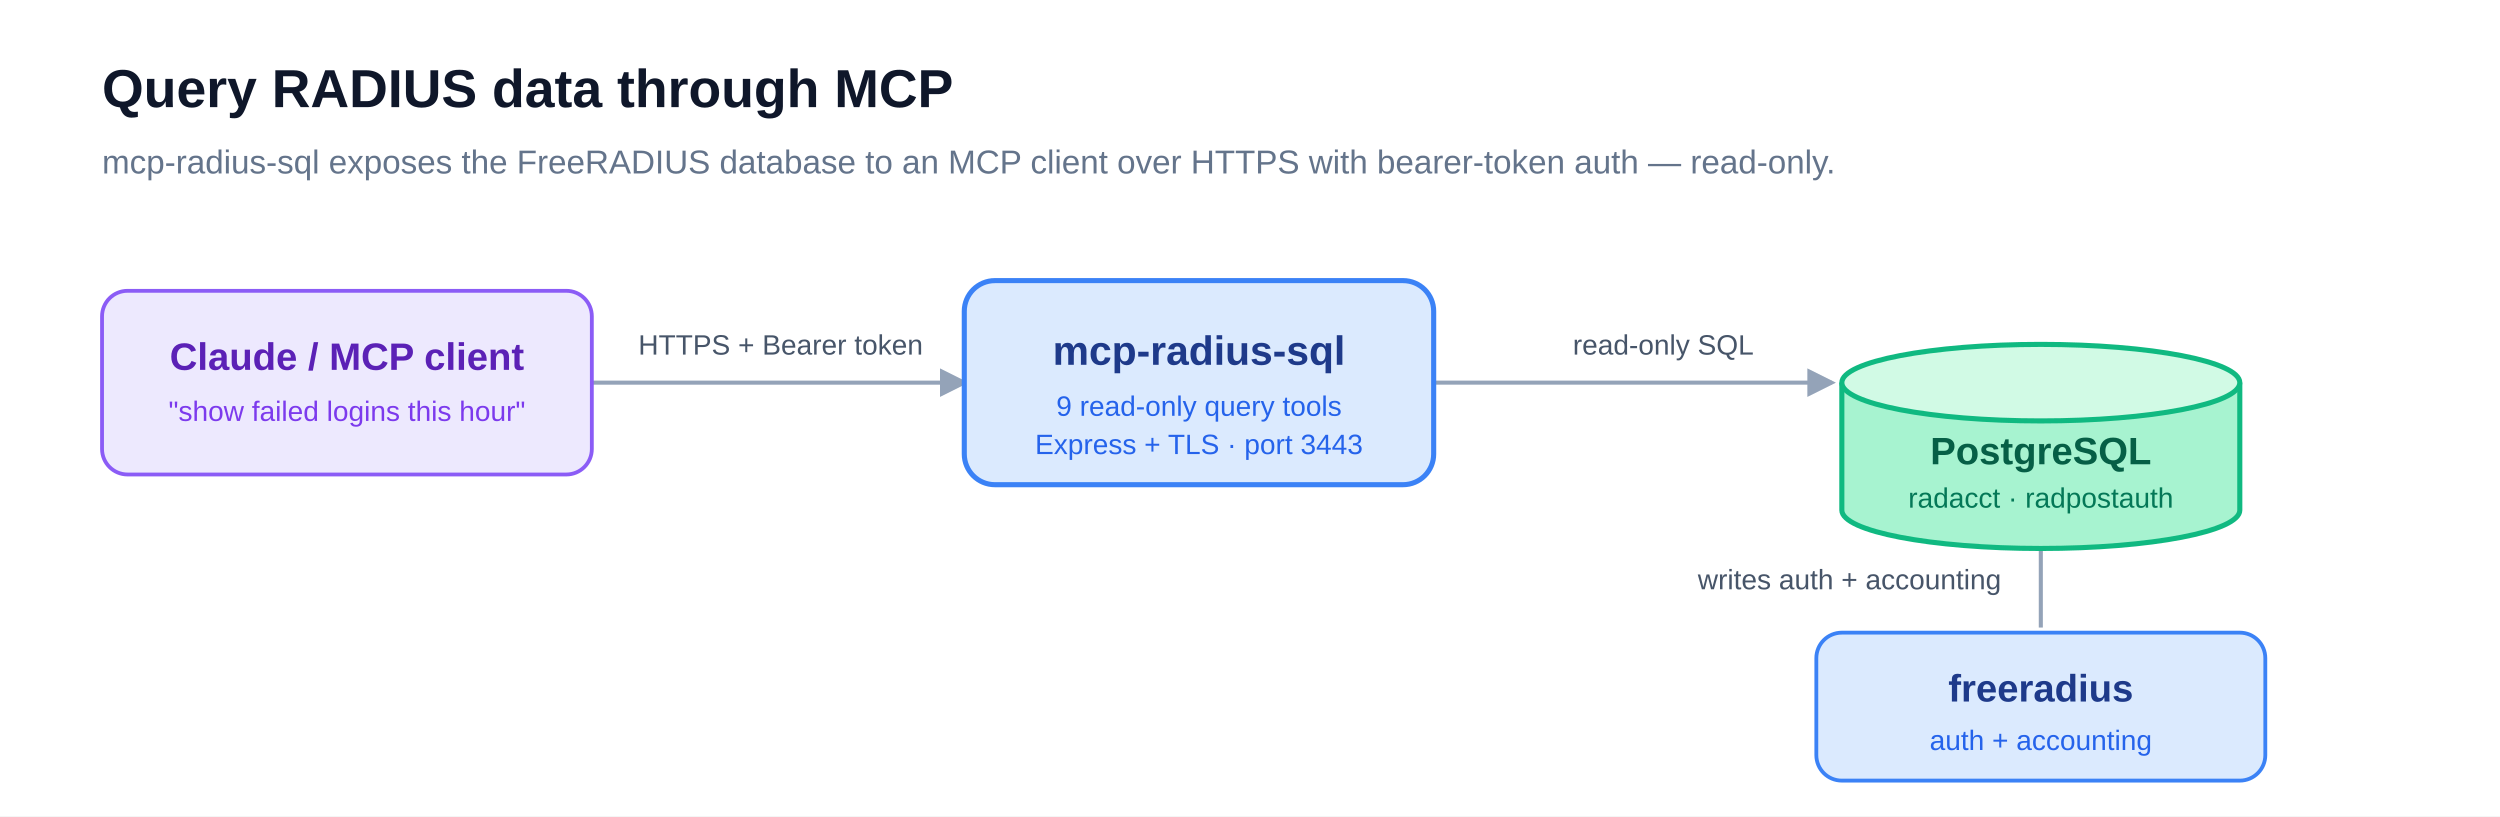
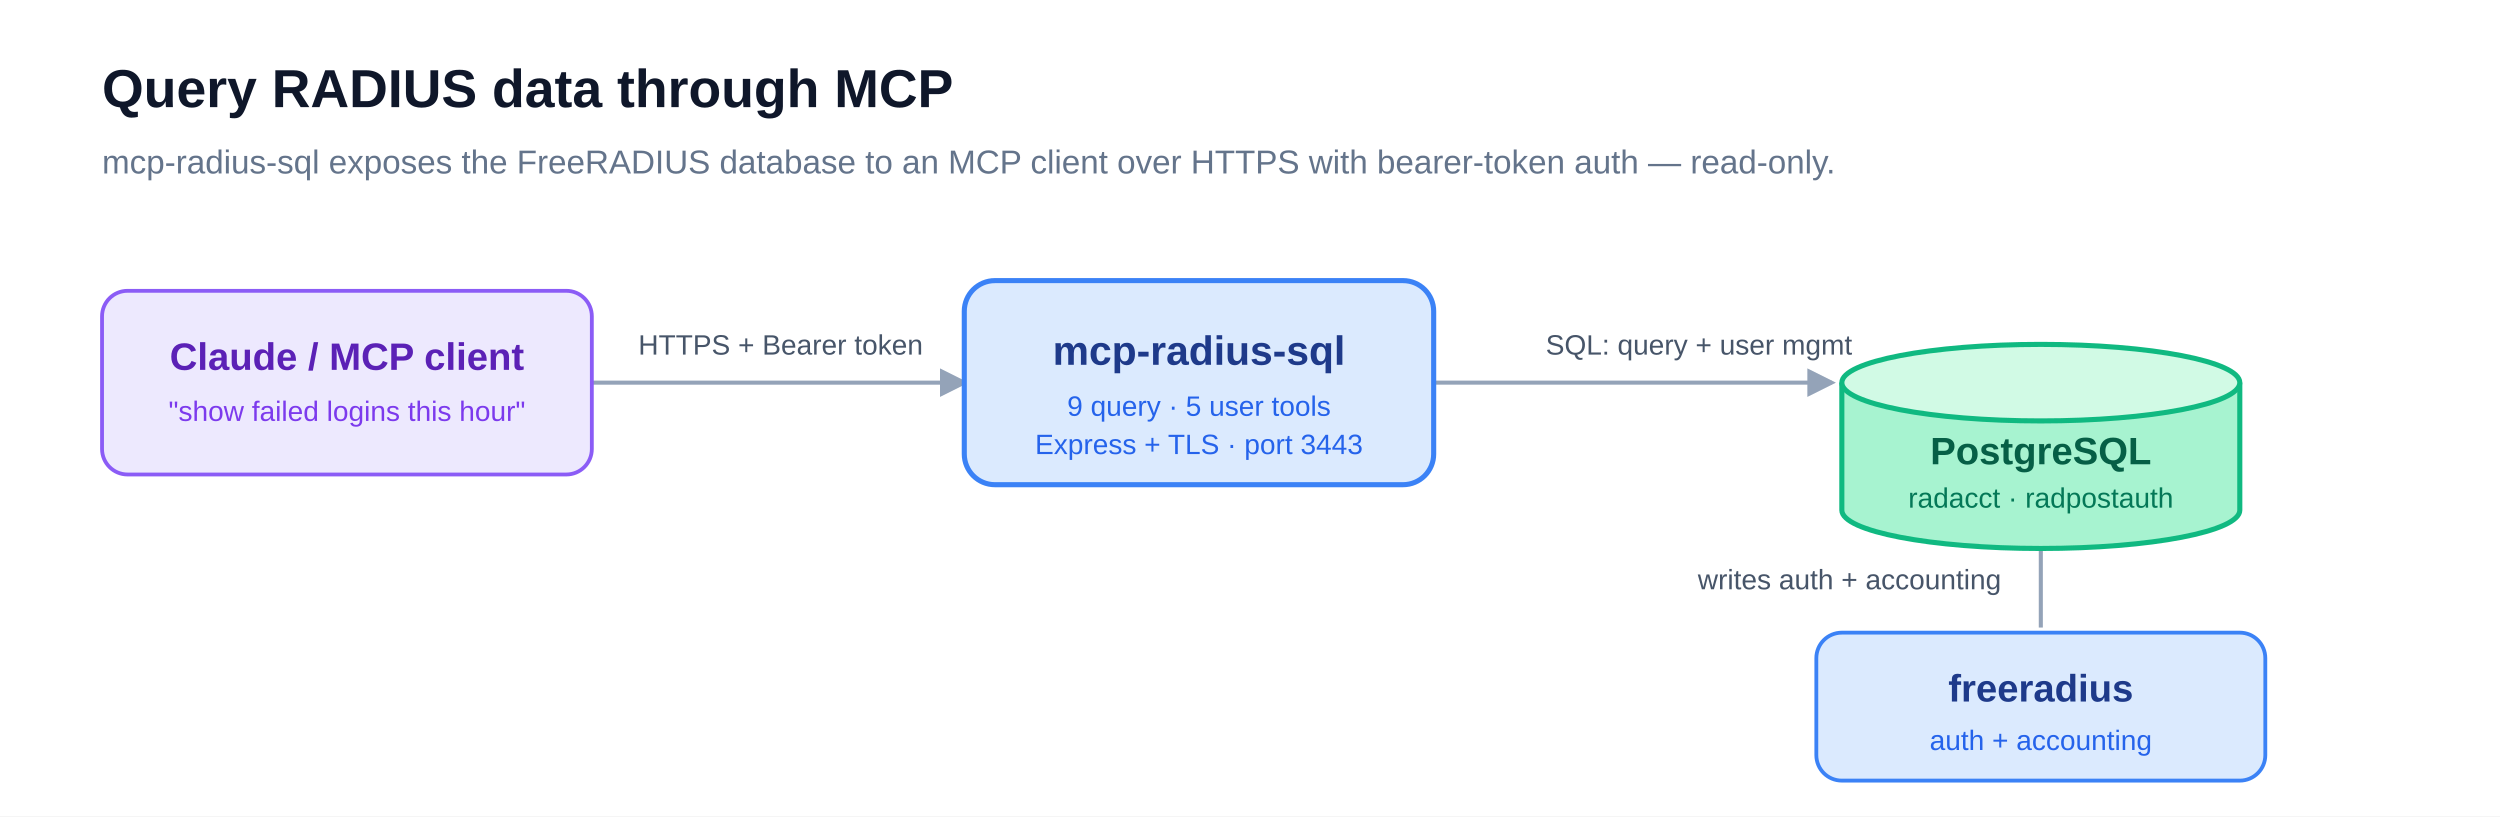
<svg xmlns="http://www.w3.org/2000/svg" width="980" height="320" viewBox="0 0 980 320" font-family="Arial, 'Helvetica Neue', 'DejaVu Sans', sans-serif">
  <defs>
    <marker id="arrow" viewBox="0 0 10 10" refX="8.5" refY="5" markerWidth="7" markerHeight="7" orient="auto-start-reverse">
      <path d="M0,0 L10,5 L0,10 z" fill="#94A3B8" />
    </marker>
  </defs>
  <rect x="0" y="0" width="980" height="320" fill="#FFFFFF" />
  <text x="40" y="42" font-size="21" font-weight="700" fill="#0F172A">Query RADIUS data through MCP</text>
  <text x="40" y="68" font-size="13" fill="#64748B">mcp-radius-sql exposes the FreeRADIUS database to an MCP client over HTTPS with bearer-token auth — read-only.</text>
  <path d="M232,150 H378" fill="none" stroke="#94A3B8" stroke-width="1.6" marker-end="url(#arrow)" />
  <path d="M562,150 C620,150 662,150 718,150" fill="none" stroke="#94A3B8" stroke-width="1.6" marker-end="url(#arrow)" />
  <path d="M800,246 V204" fill="none" stroke="#94A3B8" stroke-width="1.6" marker-end="url(#arrow)" />
  <g font-size="11" fill="#475569" text-anchor="middle">
    <rect x="244" y="128" width="124" height="15" fill="#FFFFFF" />
    <text x="306" y="139">HTTPS + Bearer token</text>
-     <rect x="612" y="128" width="80" height="15" fill="#FFFFFF" />
-     <text x="652" y="139">read-only SQL</text>
+     <rect x="606" y="128" width="120" height="15" fill="#FFFFFF" />
+     <text x="666" y="139">SQL: query + user mgmt</text>
    <rect x="658" y="220" width="134" height="15" fill="#FFFFFF" />
    <text x="725" y="231">writes auth + accounting</text>
  </g>
  <rect x="40" y="114" width="192" height="72" rx="10" fill="#EDE9FE" stroke="#8B5CF6" stroke-width="1.5" />
  <text x="136" y="145" text-anchor="middle" font-size="15" font-weight="600" fill="#5B21B6">Claude / MCP client</text>
  <text x="136" y="165" text-anchor="middle" font-size="11" fill="#7C3AED">"show failed logins this hour"</text>
  <rect x="378" y="110" width="184" height="80" rx="12" fill="#DBEAFE" stroke="#3B82F6" stroke-width="2" />
  <text x="470" y="143" text-anchor="middle" font-size="16" font-weight="700" fill="#1E3A8A">mcp-radius-sql</text>
-   <text x="470" y="163" text-anchor="middle" font-size="11" fill="#2563EB">9 read-only query tools</text>
+   <text x="470" y="163" text-anchor="middle" font-size="11" fill="#2563EB">9 query · 5 user tools</text>
  <text x="470" y="178" text-anchor="middle" font-size="11" fill="#2563EB">Express + TLS · port 3443</text>
  <path d="M722,150 V200 A78,15 0 0 0 878,200 V150" fill="#A7F3D0" stroke="#10B981" stroke-width="2" />
  <ellipse cx="800" cy="150" rx="78" ry="15" fill="#D1FAE5" stroke="#10B981" stroke-width="2" />
  <text x="800" y="182" text-anchor="middle" font-size="15" font-weight="700" fill="#065F46">PostgreSQL</text>
  <text x="800" y="199" text-anchor="middle" font-size="11" fill="#047857">radacct · radpostauth</text>
  <rect x="712" y="248" width="176" height="58" rx="10" fill="#DBEAFE" stroke="#3B82F6" stroke-width="1.5" />
  <text x="800" y="275" text-anchor="middle" font-size="15" font-weight="700" fill="#1E3A8A">freeradius</text>
  <text x="800" y="294" text-anchor="middle" font-size="11" fill="#2563EB">auth + accounting</text>
</svg>
